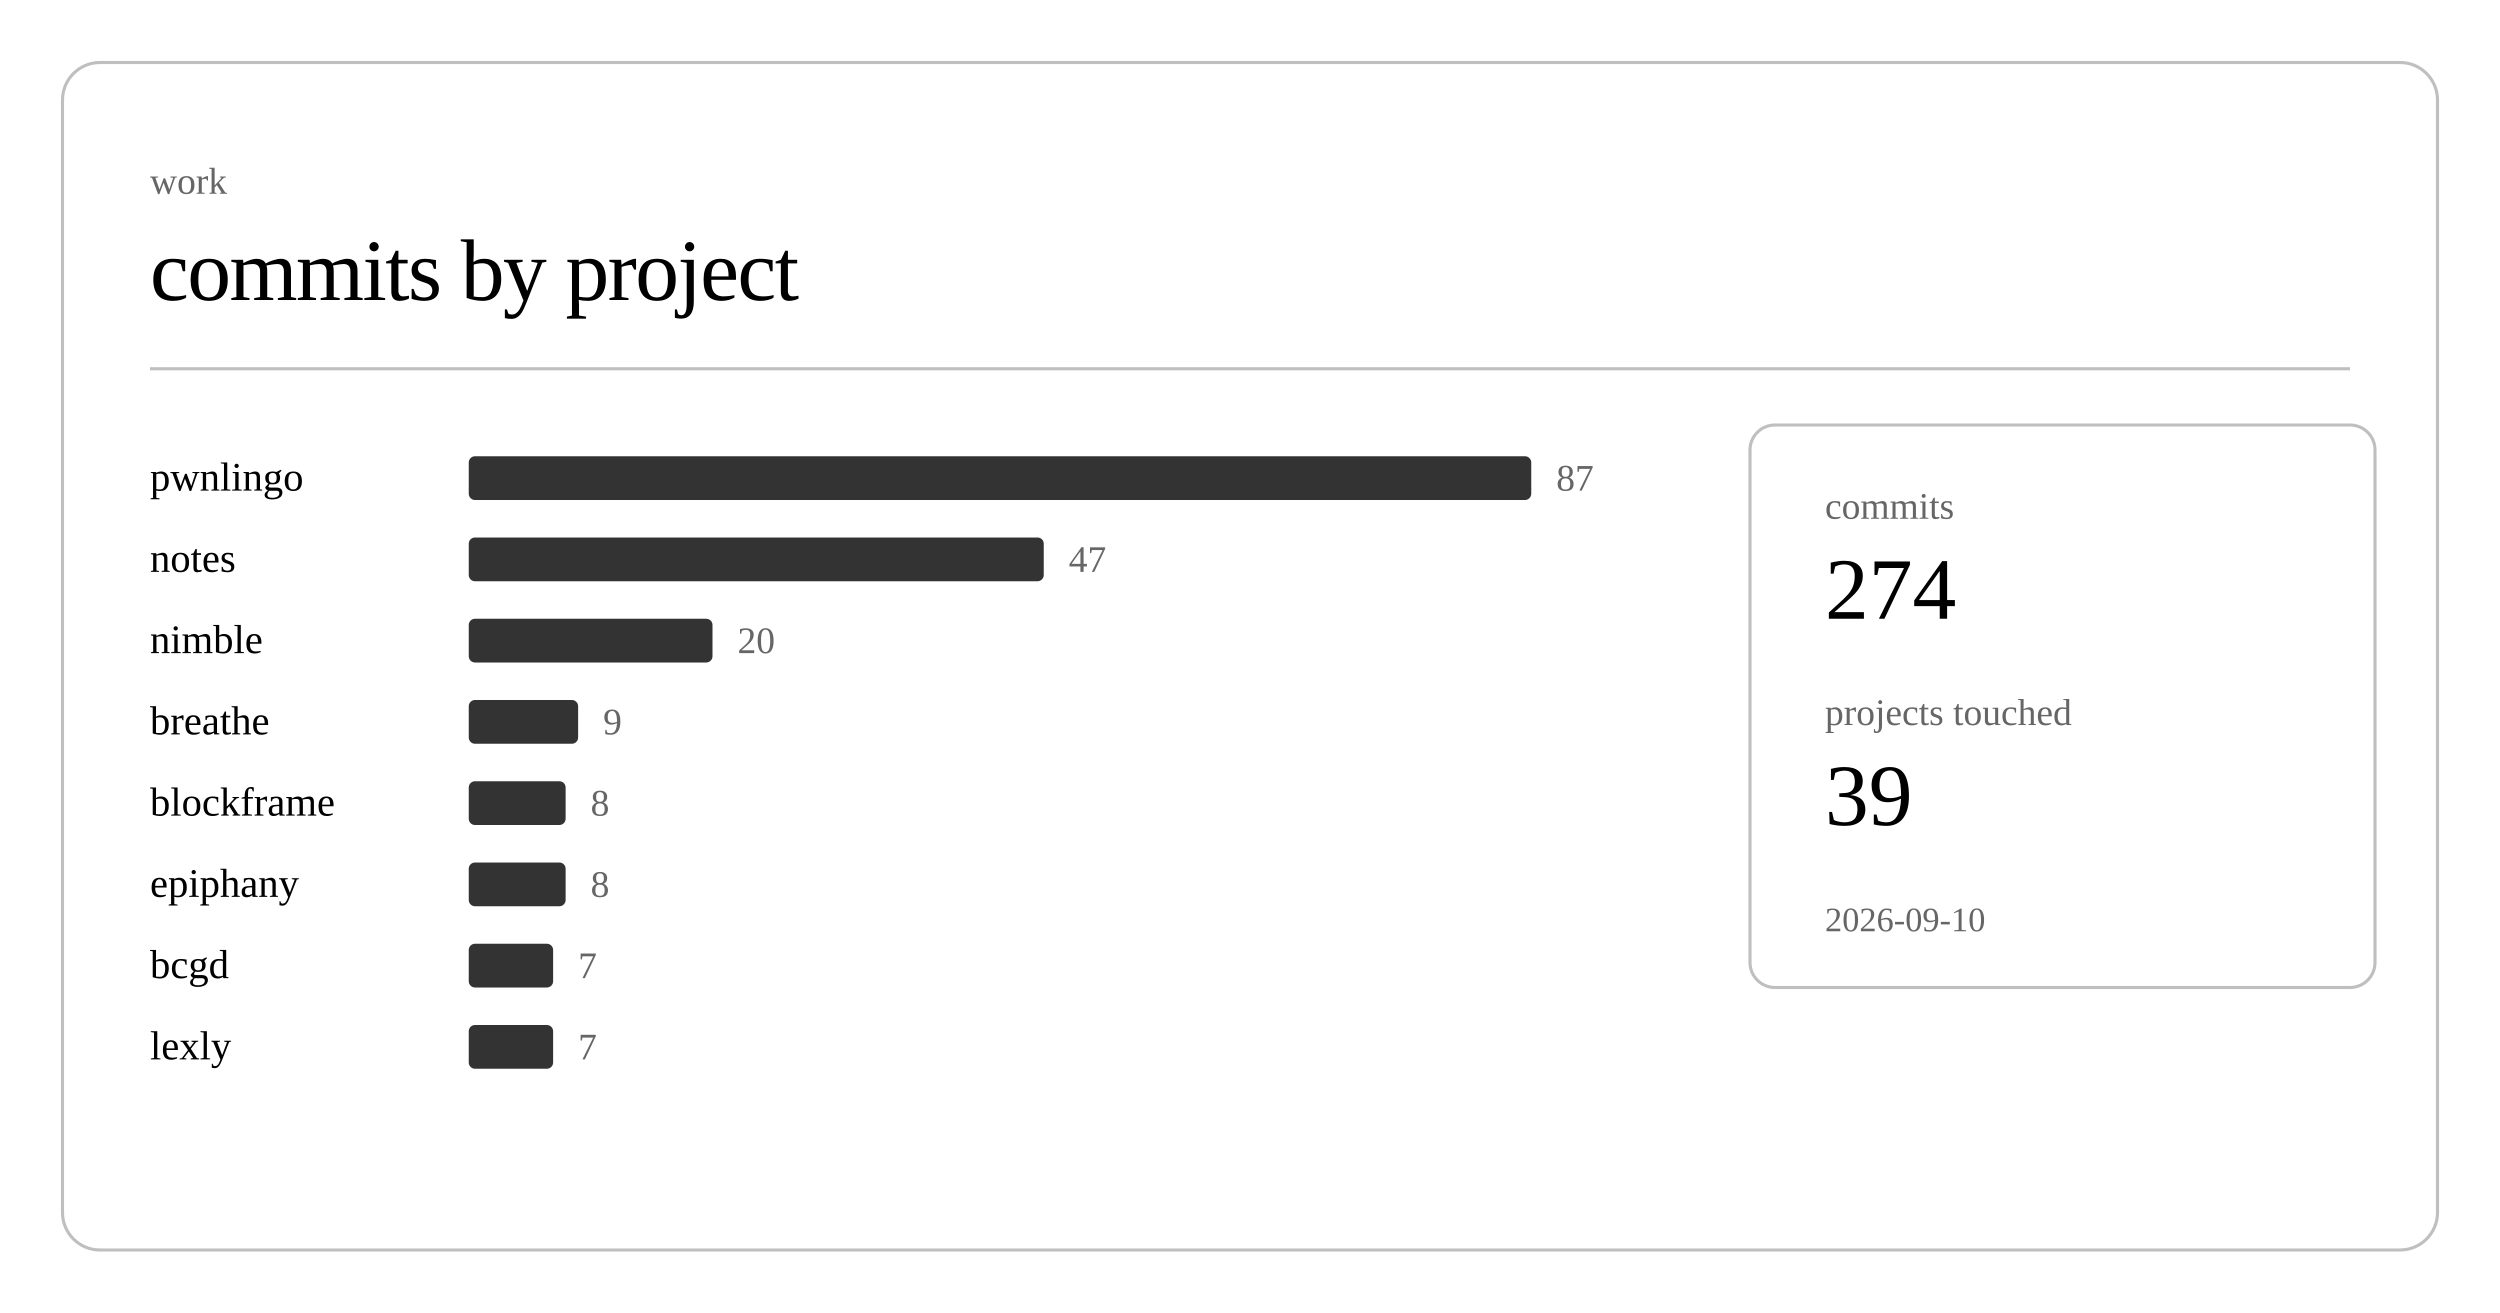
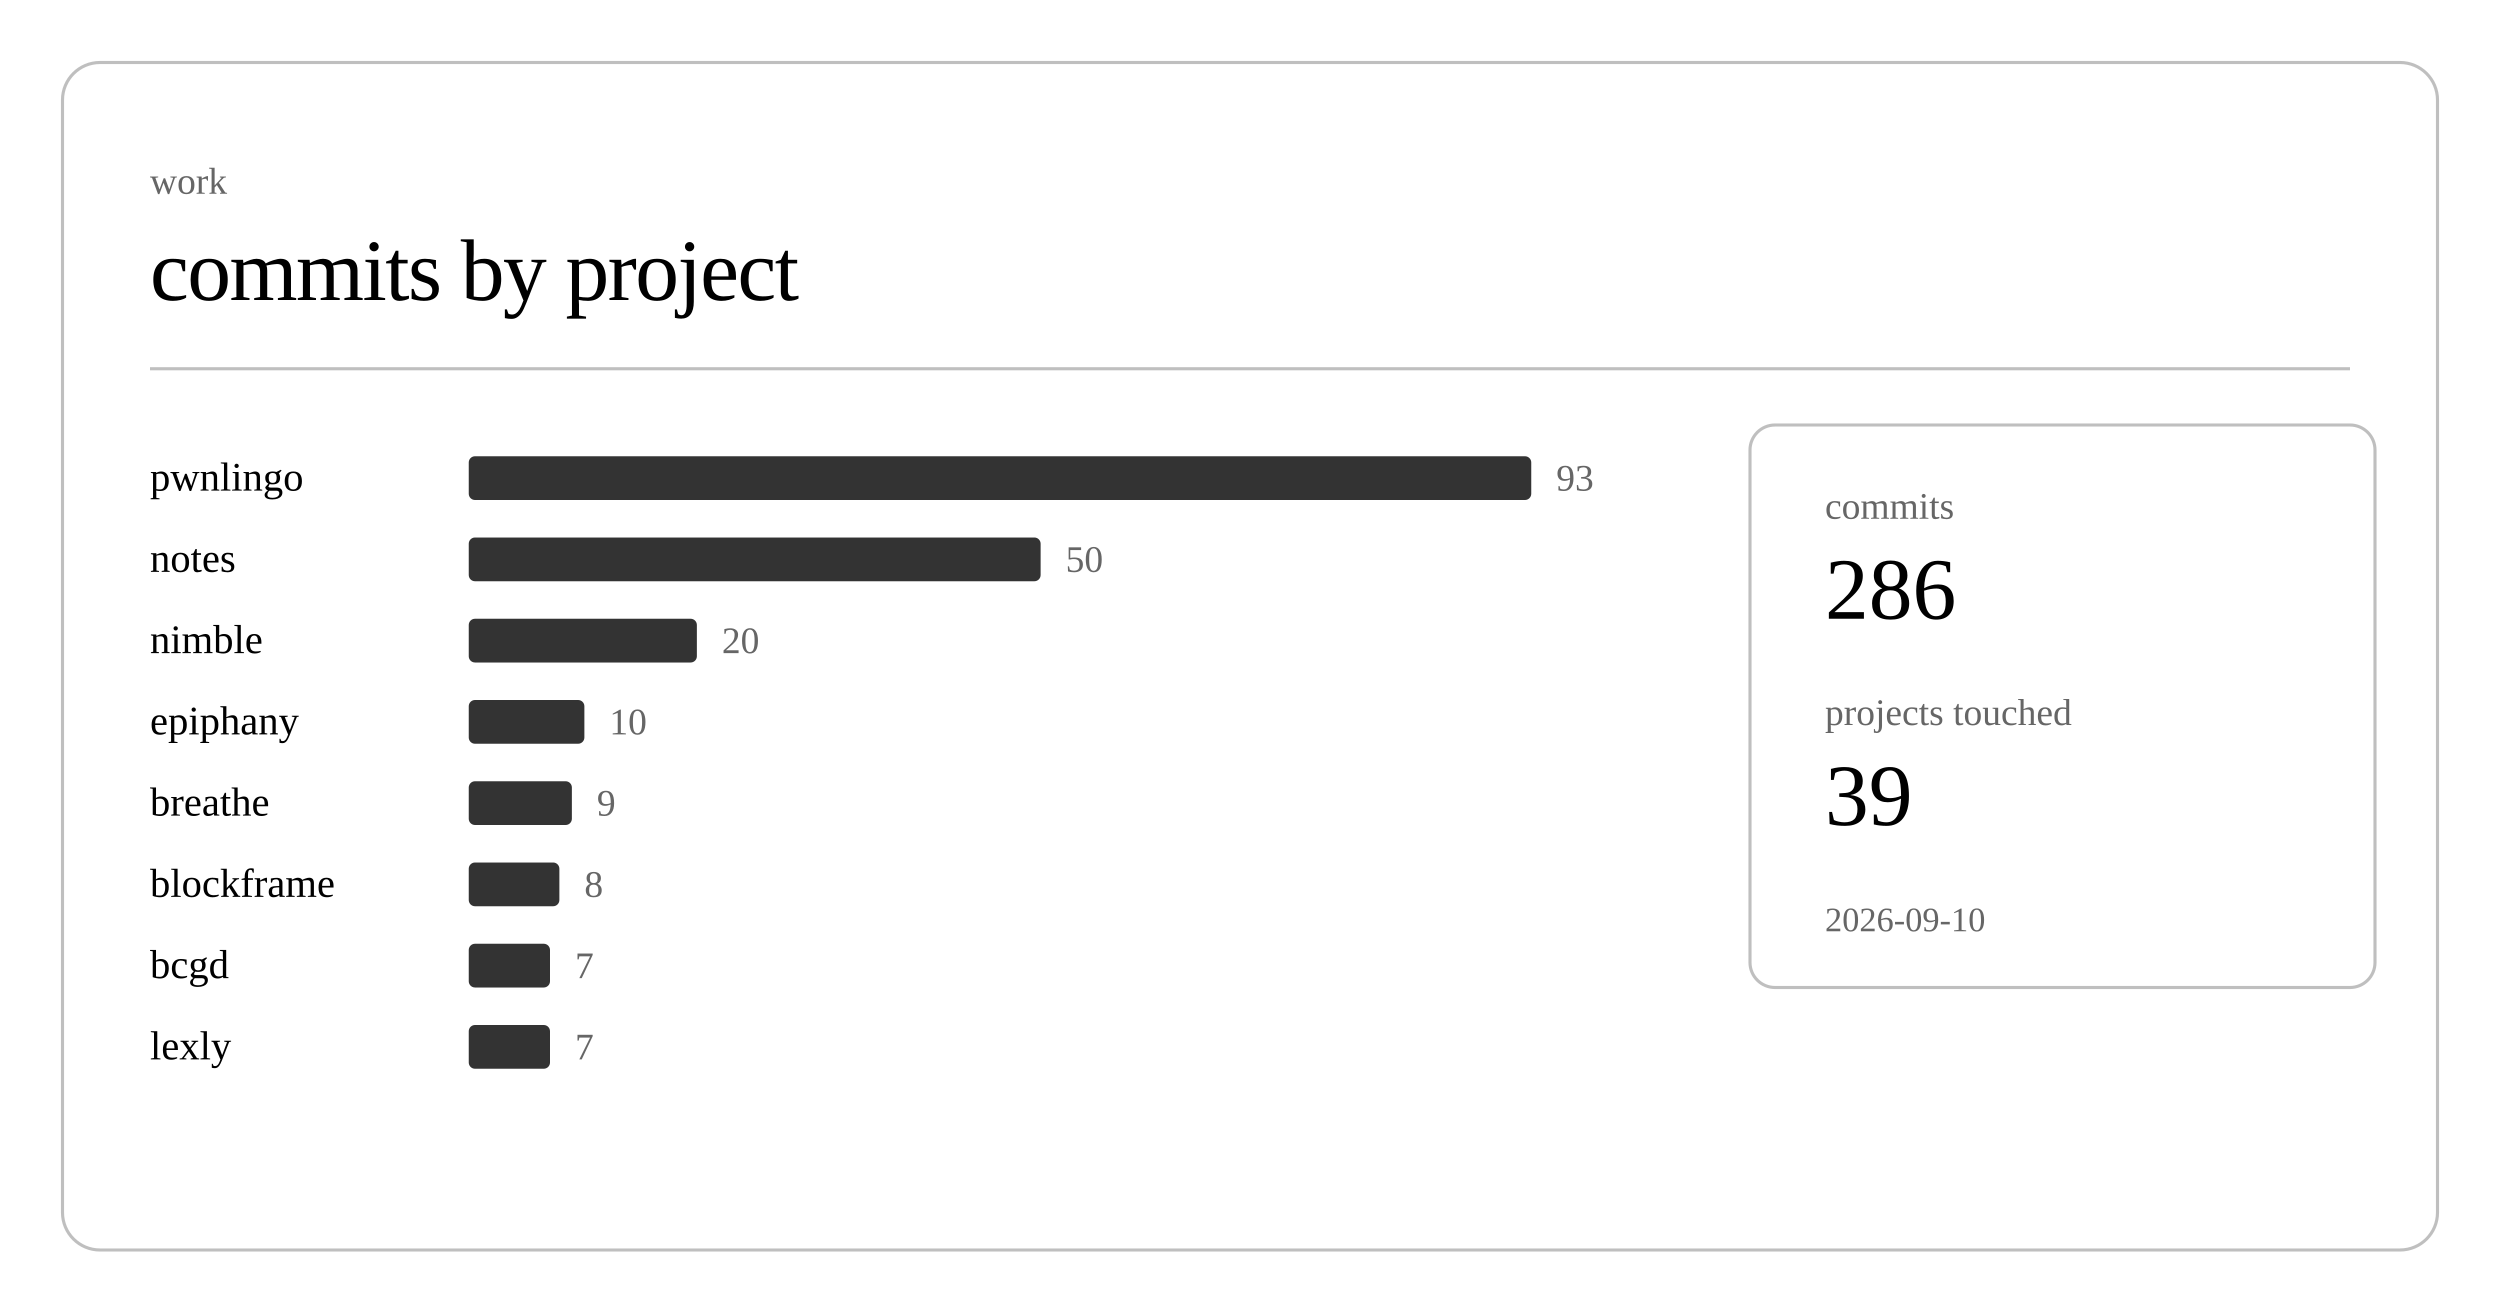
<svg xmlns="http://www.w3.org/2000/svg" class="post-header-svg" viewBox="0 0 800 420" width="800" height="420">
  <rect x="20" y="20" width="760" height="380" rx="12" ry="12" fill="none" stroke="currentColor" stroke-width="1" opacity="0.25" />
  <text fill="currentColor" x="48" y="62" font-size="12" opacity="0.6">work</text>
  <text fill="currentColor" x="48" y="96" font-size="28" font-weight="300" letter-spacing="-0.5">commits by project</text>
  <line stroke="currentColor" x1="48" y1="118" x2="752" y2="118" stroke-width="1" opacity="0.25" />
  <a href="https://github.com/nulljosh/pwnlingo">
    <text fill="currentColor" x="48" y="157" font-size="13">pwnlingo</text>
  </a>
  <rect x="150" y="146" width="340" height="14" rx="2" fill="currentColor" opacity="0.8" />
-   <text fill="currentColor" x="498" y="157" font-size="12" opacity="0.6">87</text>
+   <text fill="currentColor" x="498" y="157" font-size="12" opacity="0.6">93</text>
  <a href="https://github.com/nulljosh/notes">
    <text fill="currentColor" x="48" y="183" font-size="13">notes</text>
  </a>
-   <rect x="150" y="172" width="184" height="14" rx="2" fill="currentColor" opacity="0.8" />
-   <text fill="currentColor" x="342" y="183" font-size="12" opacity="0.6">47</text>
+   <rect x="150" y="172" width="183" height="14" rx="2" fill="currentColor" opacity="0.8" />
+   <text fill="currentColor" x="341" y="183" font-size="12" opacity="0.6">50</text>
  <a href="https://github.com/nulljosh/nimble">
    <text fill="currentColor" x="48" y="209" font-size="13">nimble</text>
  </a>
-   <rect x="150" y="198" width="78" height="14" rx="2" fill="currentColor" opacity="0.8" />
-   <text fill="currentColor" x="236" y="209" font-size="12" opacity="0.6">20</text>
+   <rect x="150" y="198" width="73" height="14" rx="2" fill="currentColor" opacity="0.8" />
+   <text fill="currentColor" x="231" y="209" font-size="12" opacity="0.6">20</text>
+   <a href="https://github.com/nulljosh/epiphany">
+     <text fill="currentColor" x="48" y="235" font-size="13">epiphany</text>
+   </a>
+   <rect x="150" y="224" width="37" height="14" rx="2" fill="currentColor" opacity="0.8" />
+   <text fill="currentColor" x="195" y="235" font-size="12" opacity="0.6">10</text>
  <a href="https://github.com/nulljosh/breathe">
-     <text fill="currentColor" x="48" y="235" font-size="13">breathe</text>
+     <text fill="currentColor" x="48" y="261" font-size="13">breathe</text>
  </a>
-   <rect x="150" y="224" width="35" height="14" rx="2" fill="currentColor" opacity="0.8" />
-   <text fill="currentColor" x="193" y="235" font-size="12" opacity="0.6">9</text>
+   <rect x="150" y="250" width="33" height="14" rx="2" fill="currentColor" opacity="0.8" />
+   <text fill="currentColor" x="191" y="261" font-size="12" opacity="0.6">9</text>
  <a href="https://github.com/nulljosh/blockframe">
-     <text fill="currentColor" x="48" y="261" font-size="13">blockframe</text>
+     <text fill="currentColor" x="48" y="287" font-size="13">blockframe</text>
  </a>
-   <rect x="150" y="250" width="31" height="14" rx="2" fill="currentColor" opacity="0.8" />
-   <text fill="currentColor" x="189" y="261" font-size="12" opacity="0.6">8</text>
-   <a href="https://github.com/nulljosh/epiphany">
-     <text fill="currentColor" x="48" y="287" font-size="13">epiphany</text>
-   </a>
-   <rect x="150" y="276" width="31" height="14" rx="2" fill="currentColor" opacity="0.8" />
-   <text fill="currentColor" x="189" y="287" font-size="12" opacity="0.6">8</text>
+   <rect x="150" y="276" width="29" height="14" rx="2" fill="currentColor" opacity="0.8" />
+   <text fill="currentColor" x="187" y="287" font-size="12" opacity="0.6">8</text>
  <a href="https://github.com/nulljosh/bcgd">
    <text fill="currentColor" x="48" y="313" font-size="13">bcgd</text>
  </a>
-   <rect x="150" y="302" width="27" height="14" rx="2" fill="currentColor" opacity="0.8" />
-   <text fill="currentColor" x="185" y="313" font-size="12" opacity="0.6">7</text>
+   <rect x="150" y="302" width="26" height="14" rx="2" fill="currentColor" opacity="0.8" />
+   <text fill="currentColor" x="184" y="313" font-size="12" opacity="0.6">7</text>
  <a href="https://github.com/nulljosh/lexly">
    <text fill="currentColor" x="48" y="339" font-size="13">lexly</text>
  </a>
-   <rect x="150" y="328" width="27" height="14" rx="2" fill="currentColor" opacity="0.8" />
-   <text fill="currentColor" x="185" y="339" font-size="12" opacity="0.6">7</text>
+   <rect x="150" y="328" width="26" height="14" rx="2" fill="currentColor" opacity="0.8" />
+   <text fill="currentColor" x="184" y="339" font-size="12" opacity="0.6">7</text>
  <rect x="560" y="136" width="200" height="180" rx="8" ry="8" fill="none" stroke="currentColor" stroke-width="1" opacity="0.25" />
  <text fill="currentColor" x="584" y="166" font-size="12" opacity="0.6">commits</text>
-   <text fill="currentColor" x="584" y="198" font-size="28" font-weight="500">274</text>
+   <text fill="currentColor" x="584" y="198" font-size="28" font-weight="500">286</text>
  <text fill="currentColor" x="584" y="232" font-size="12" opacity="0.6">projects touched</text>
  <text fill="currentColor" x="584" y="264" font-size="28" font-weight="500">39</text>
  <text fill="currentColor" x="584" y="298" font-size="11" opacity="0.6">2026-09-10</text>
</svg>
